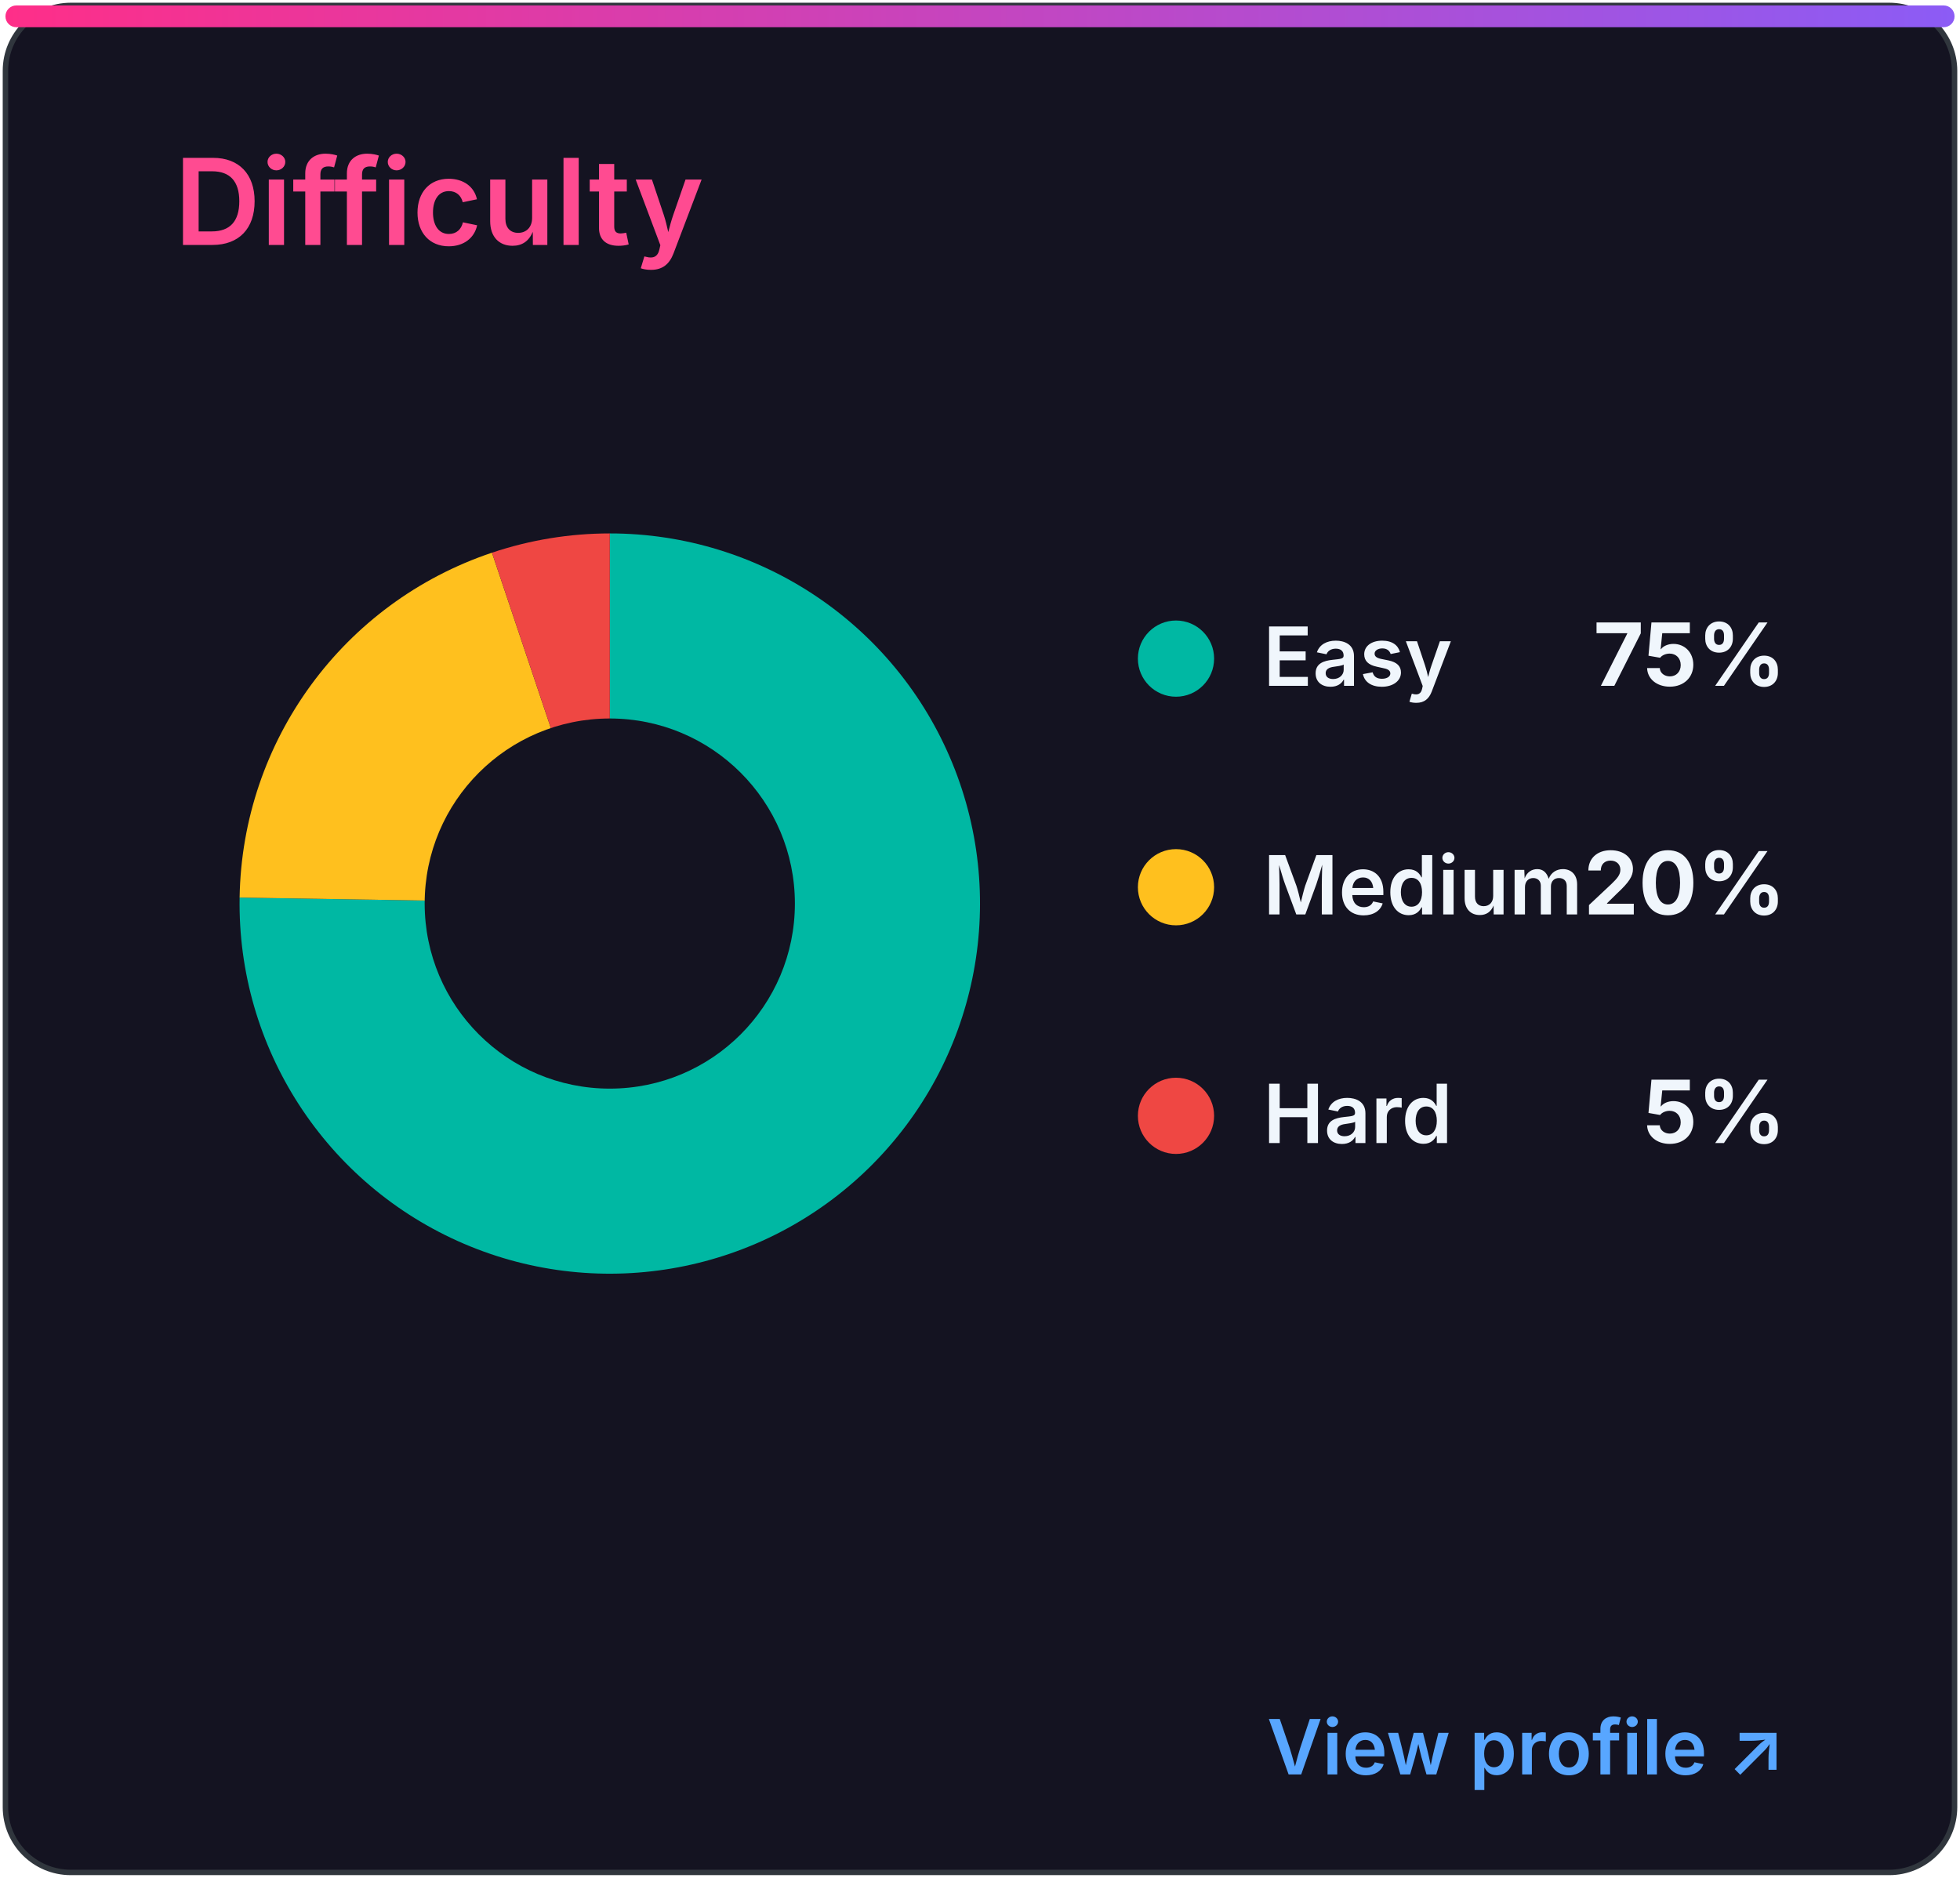
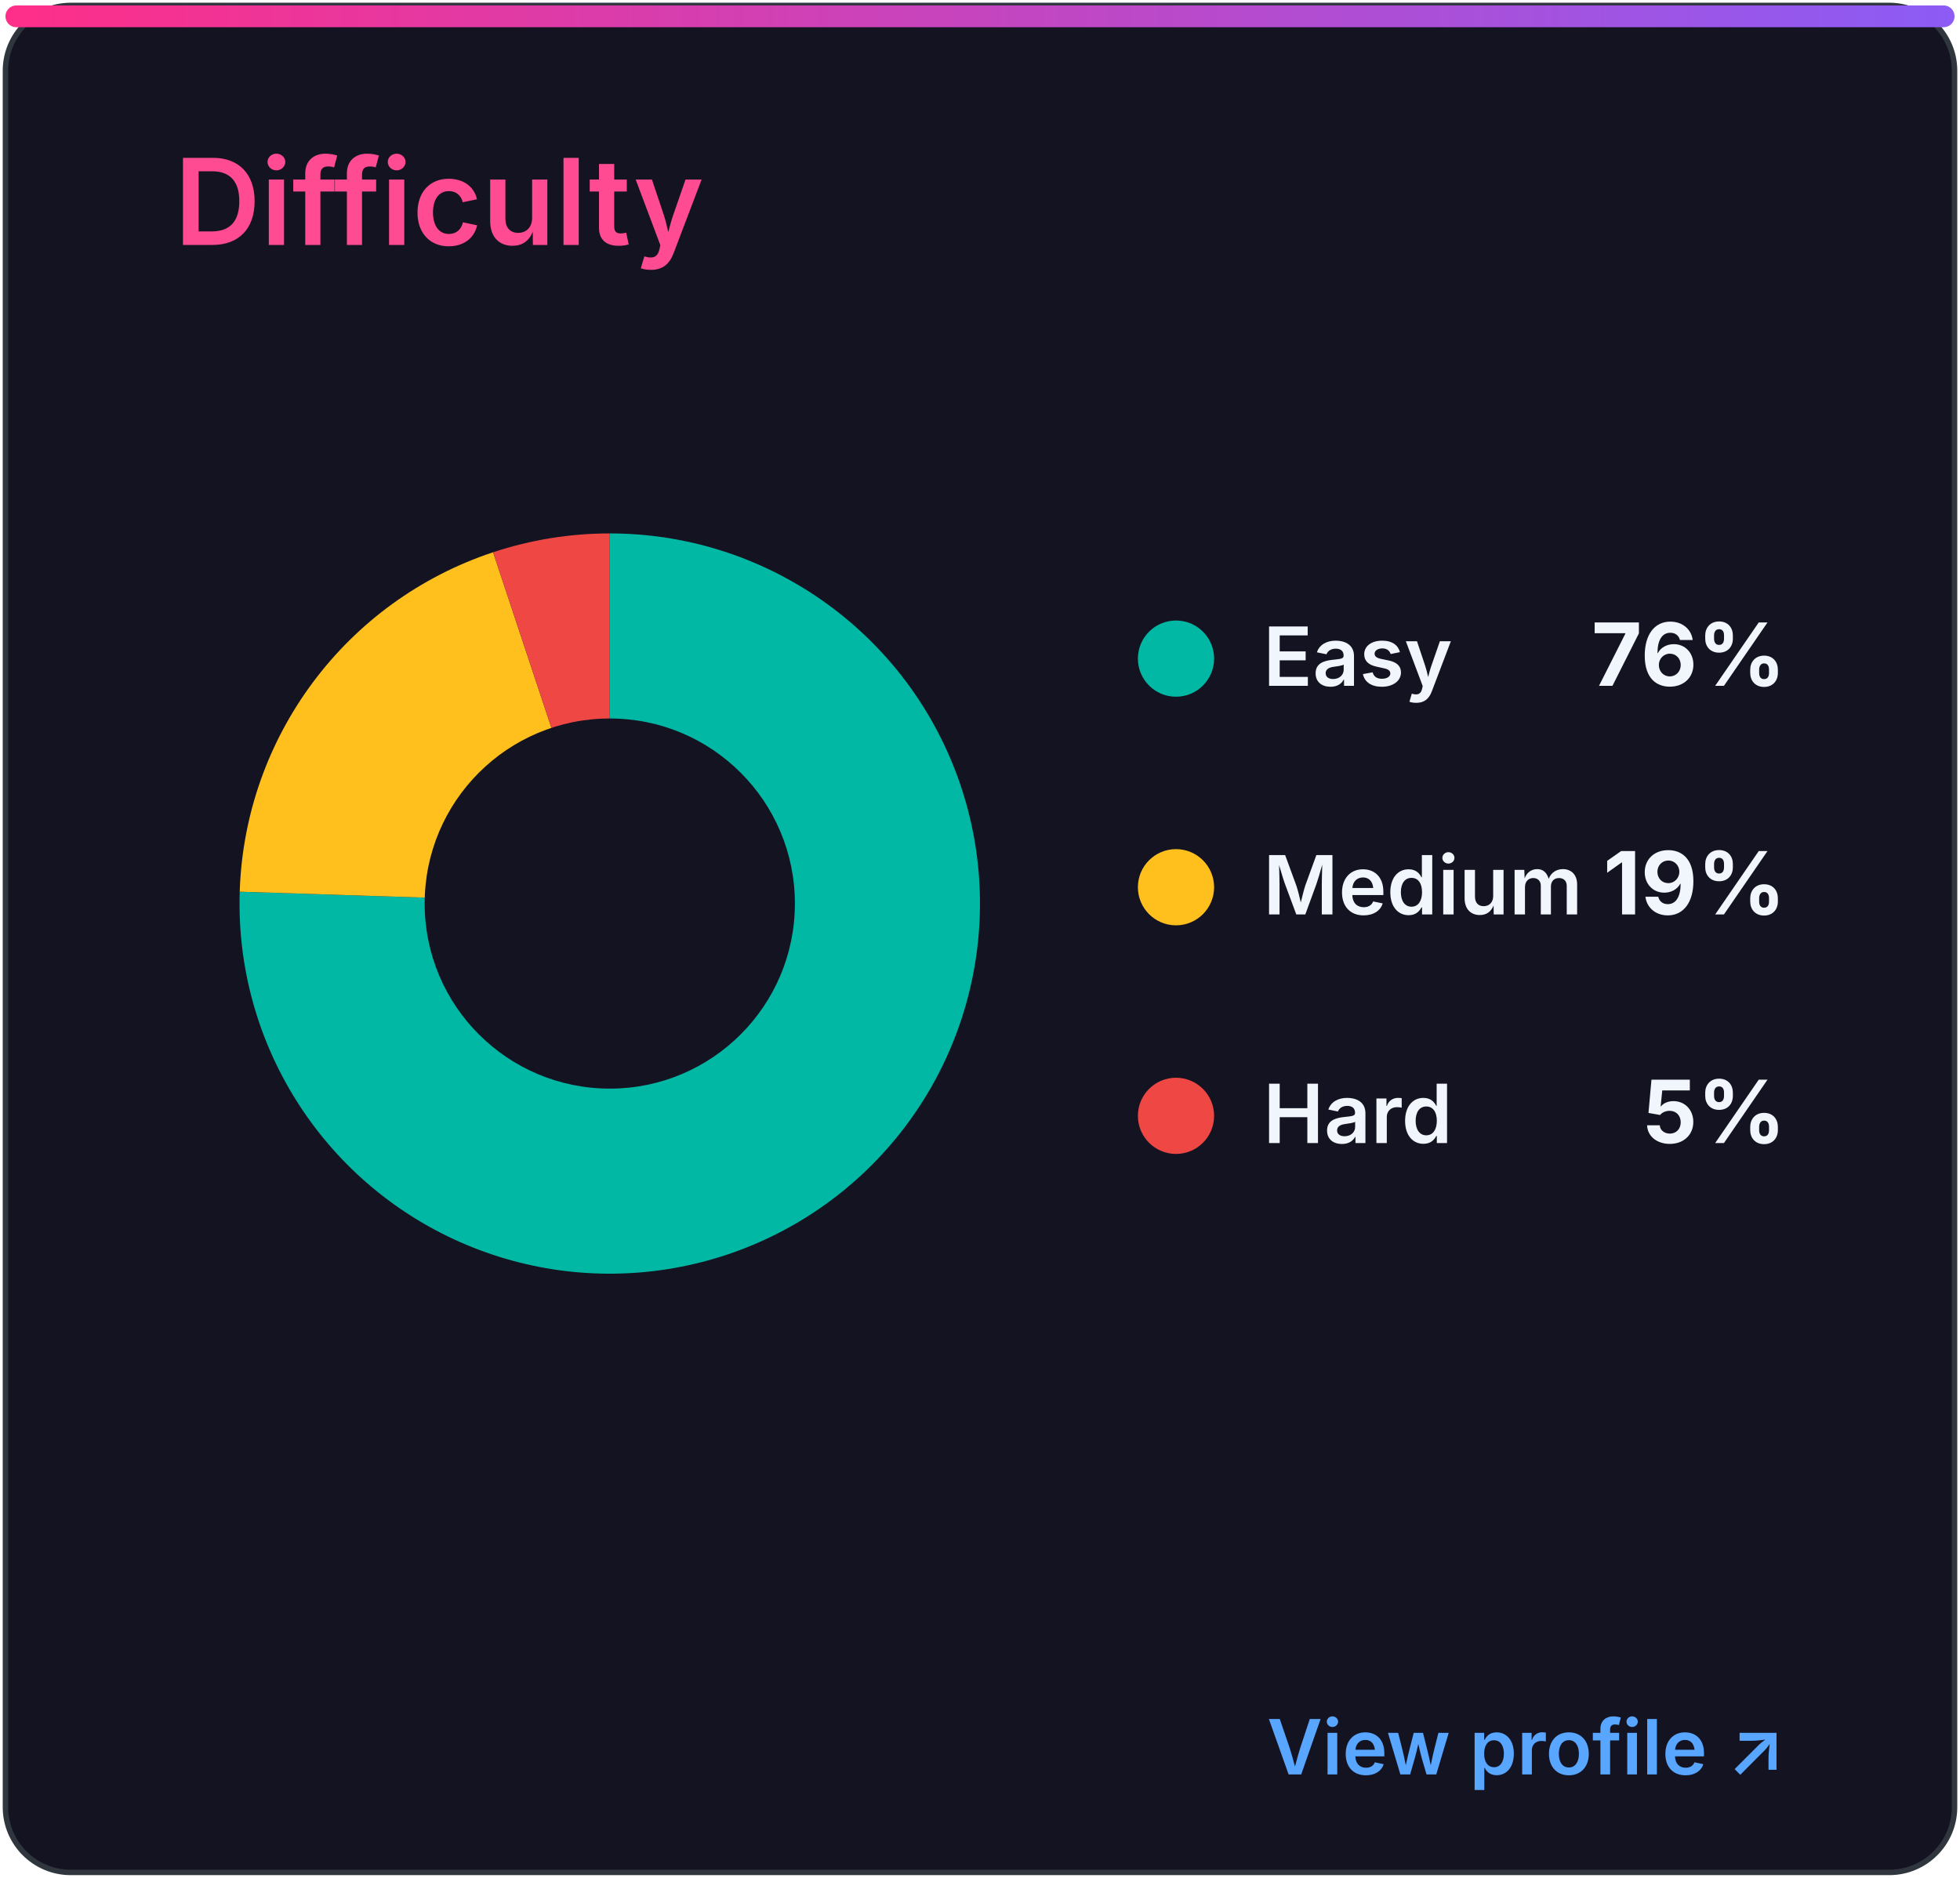
<svg xmlns="http://www.w3.org/2000/svg" width="360" height="345" viewBox="0 0 360 345" role="img" aria-labelledby="title desc">
  <defs>
    <linearGradient id="accent" x1="0" x2="1">
      <stop stop-color="#ff2e88" />
      <stop offset="1" stop-color="#8b5cf6" />
    </linearGradient>
    <clipPath id="bar">
      <rect x="32" y="82" width="296" height="8" rx="4" />
    </clipPath>
    <style>
.heading{font:600 22px -apple-system,BlinkMacSystemFont,'Segoe UI',sans-serif;fill:#ff4b91}
.eyebrow{font:600 10px -apple-system,BlinkMacSystemFont,'Segoe UI',sans-serif;letter-spacing:1.2px;fill:#8b949e}
.total{font:700 52px -apple-system,BlinkMacSystemFont,'Segoe UI',sans-serif;fill:#f0f6fc}
.metric{font:600 15px -apple-system,BlinkMacSystemFont,'Segoe UI',sans-serif;fill:#f0f6fc}
.count{font:700 16px -apple-system,BlinkMacSystemFont,'Segoe UI',sans-serif;fill:#f0f6fc}
.muted{font:500 13px -apple-system,BlinkMacSystemFont,'Segoe UI',sans-serif;fill:#8b949e}
.language{font:700 31px -apple-system,BlinkMacSystemFont,'Segoe UI',sans-serif;fill:#f0f6fc}
.link{font:600 14px -apple-system,BlinkMacSystemFont,'Segoe UI',sans-serif;fill:#58a6ff}
</style>
  </defs>
  <rect x="1" y="1" width="358" height="343" rx="12" fill="#141321" stroke="#30363d" />
  <rect x="1" y="1" width="358" height="4" rx="2" fill="url(#accent)" />
  <text x="32" y="45" class="heading">Difficulty</text>
-   <path d="M 112 166 L 112.00 98.00 A 68 68 0 1 1 44.01 164.90 Z" fill="#00b8a3" />
-   <path d="M 112 166 L 44.01 164.90 A 68 68 0 0 1 90.36 101.54 Z" fill="#ffc01e" />
-   <path d="M 112 166 L 90.36 101.54 A 68 68 0 0 1 112.00 98.00 Z" fill="#ef4743" />
+   <path d="M 112 166 L 112.00 98.00 A 68 68 0 1 1 44.03 163.82 Z" fill="#00b8a3" />
+   <path d="M 112 166 L 44.03 163.82 A 68 68 0 0 1 90.57 101.46 Z" fill="#ffc01e" />
+   <path d="M 112 166 L 90.57 101.46 A 68 68 0 0 1 112.00 98.00 Z" fill="#ef4743" />
  <circle cx="112" cy="166" r="34" fill="#141321" />
  <circle cx="216" cy="121" r="7" fill="#00b8a3" />
  <text x="232" y="126" class="metric">Easy</text>
-   <text x="328" y="126" class="count" text-anchor="end">75%</text>
+   <text x="328" y="126" class="count" text-anchor="end">76%</text>
  <circle cx="216" cy="163" r="7" fill="#ffc01e" />
  <text x="232" y="168" class="metric">Medium</text>
-   <text x="328" y="168" class="count" text-anchor="end">20%</text>
+   <text x="328" y="168" class="count" text-anchor="end">19%</text>
  <circle cx="216" cy="205" r="7" fill="#ef4743" />
  <text x="232" y="210" class="metric">Hard</text>
  <text x="328" y="210" class="count" text-anchor="end">5%</text>
  <text x="328" y="326" class="link" text-anchor="end">View profile ↗</text>
</svg>
